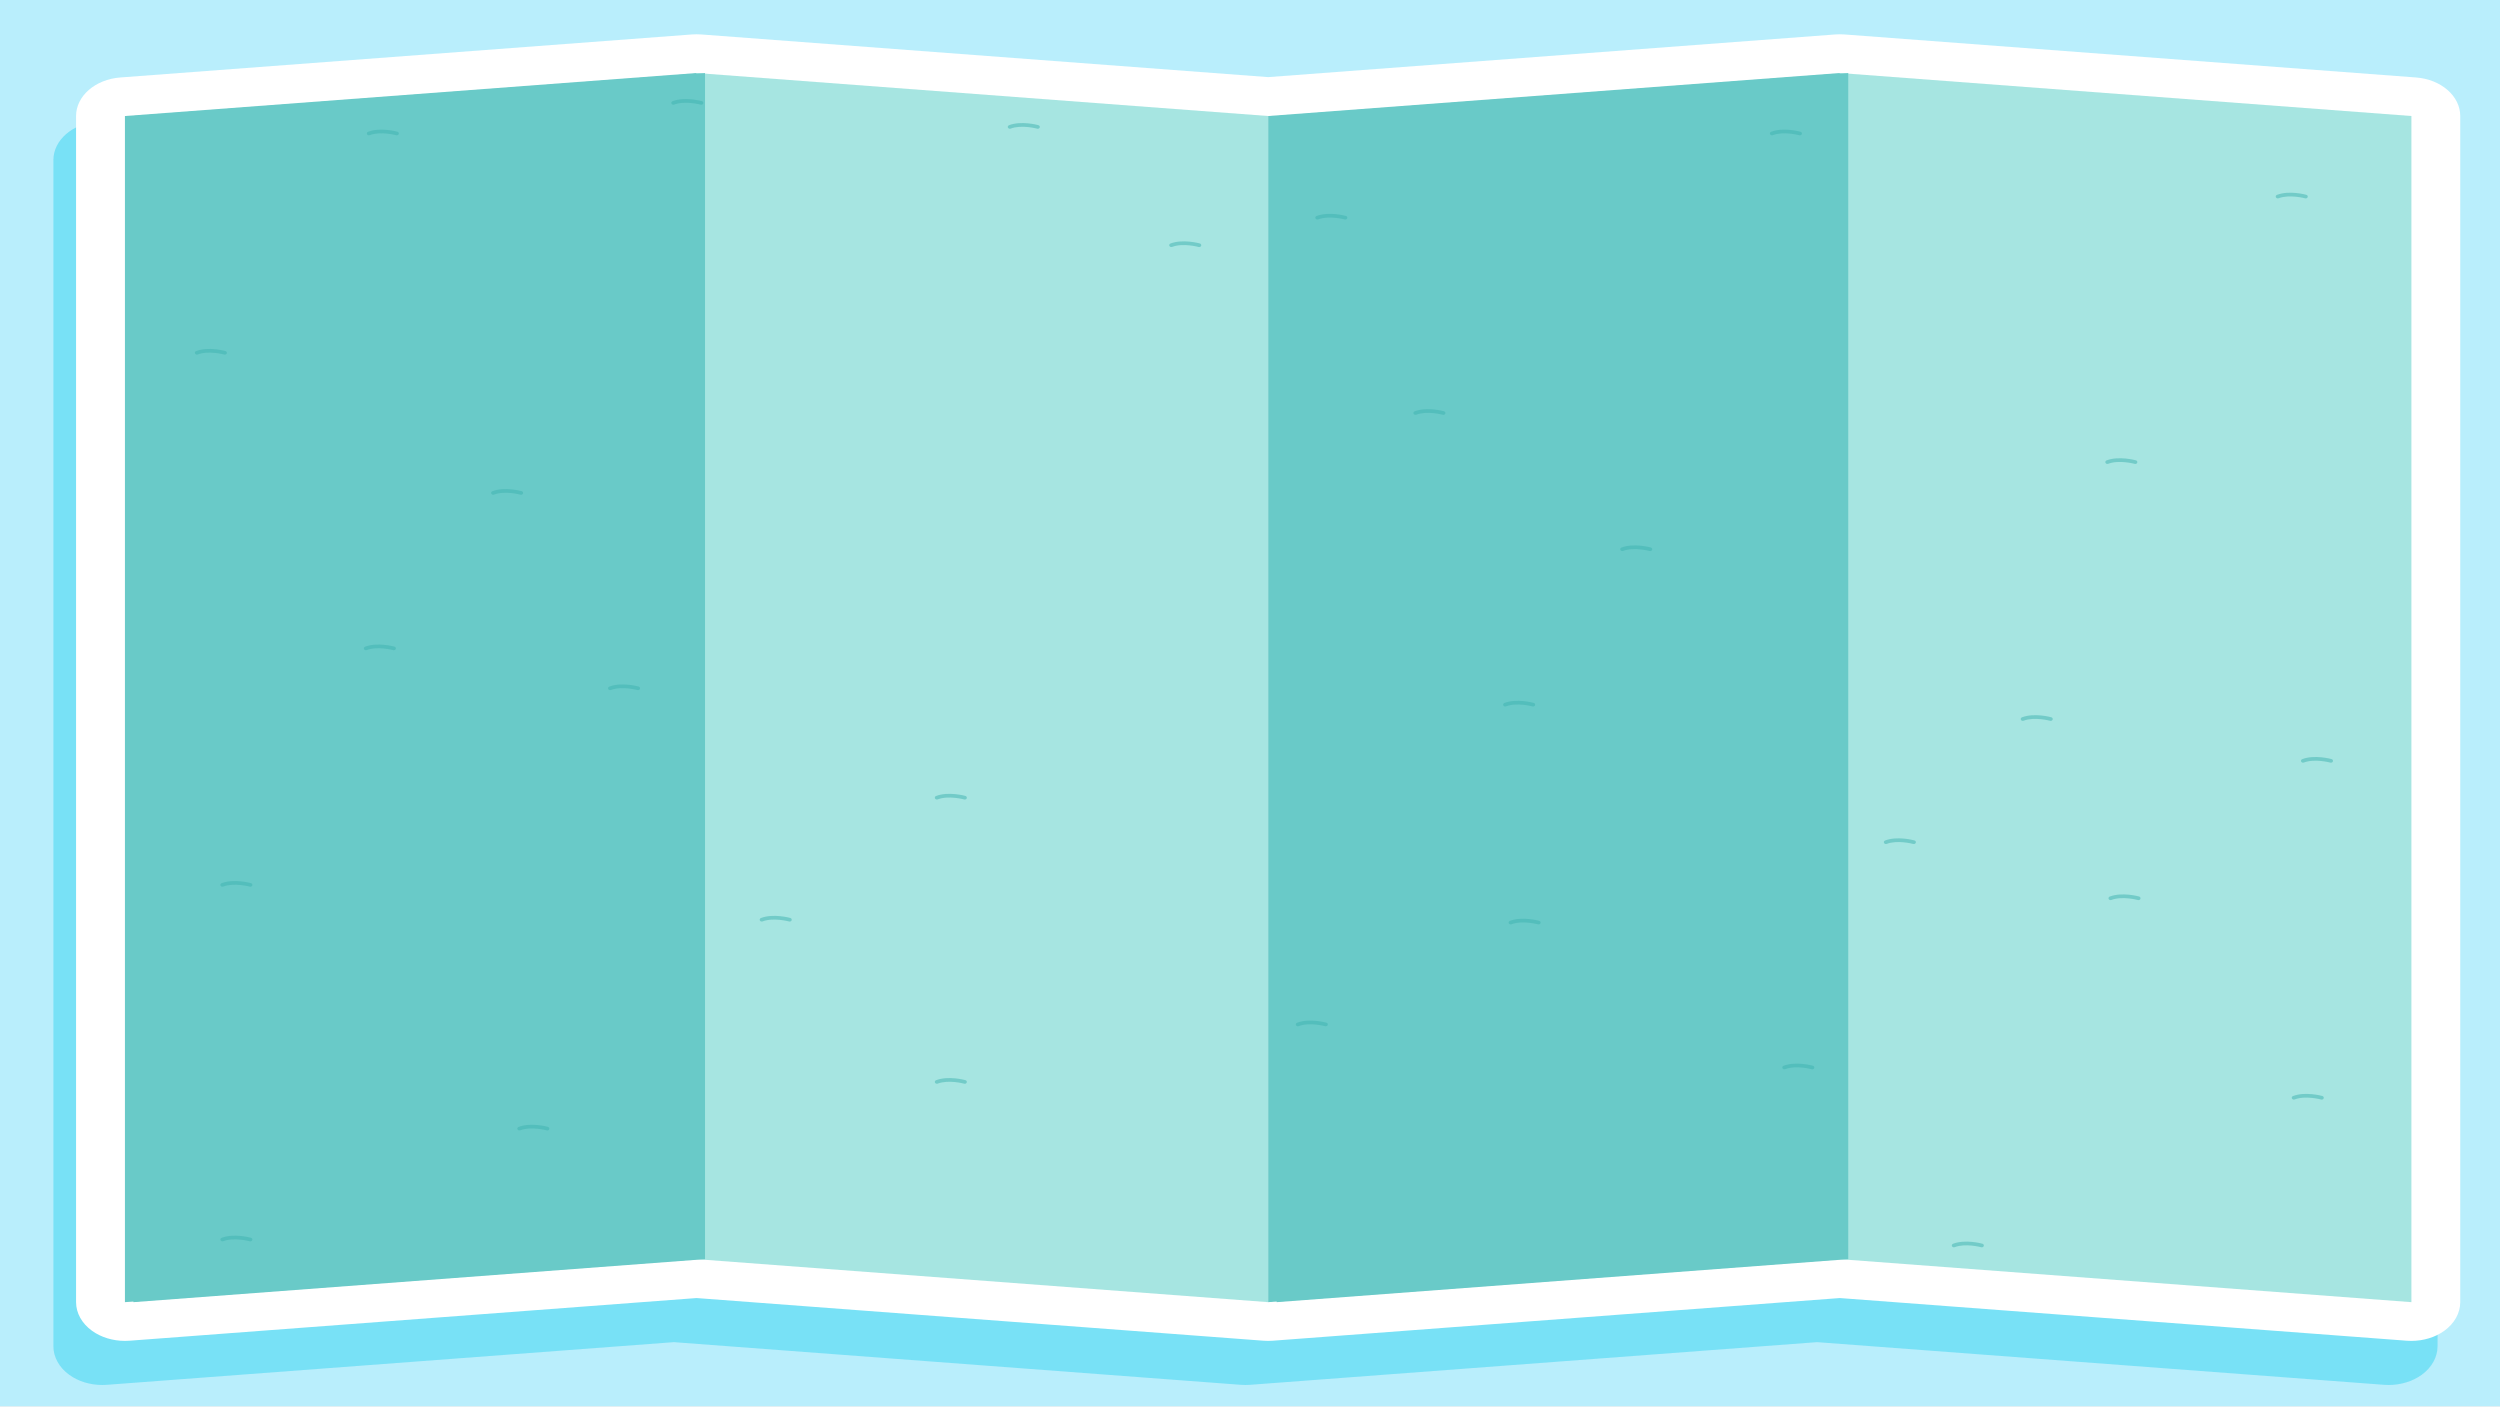
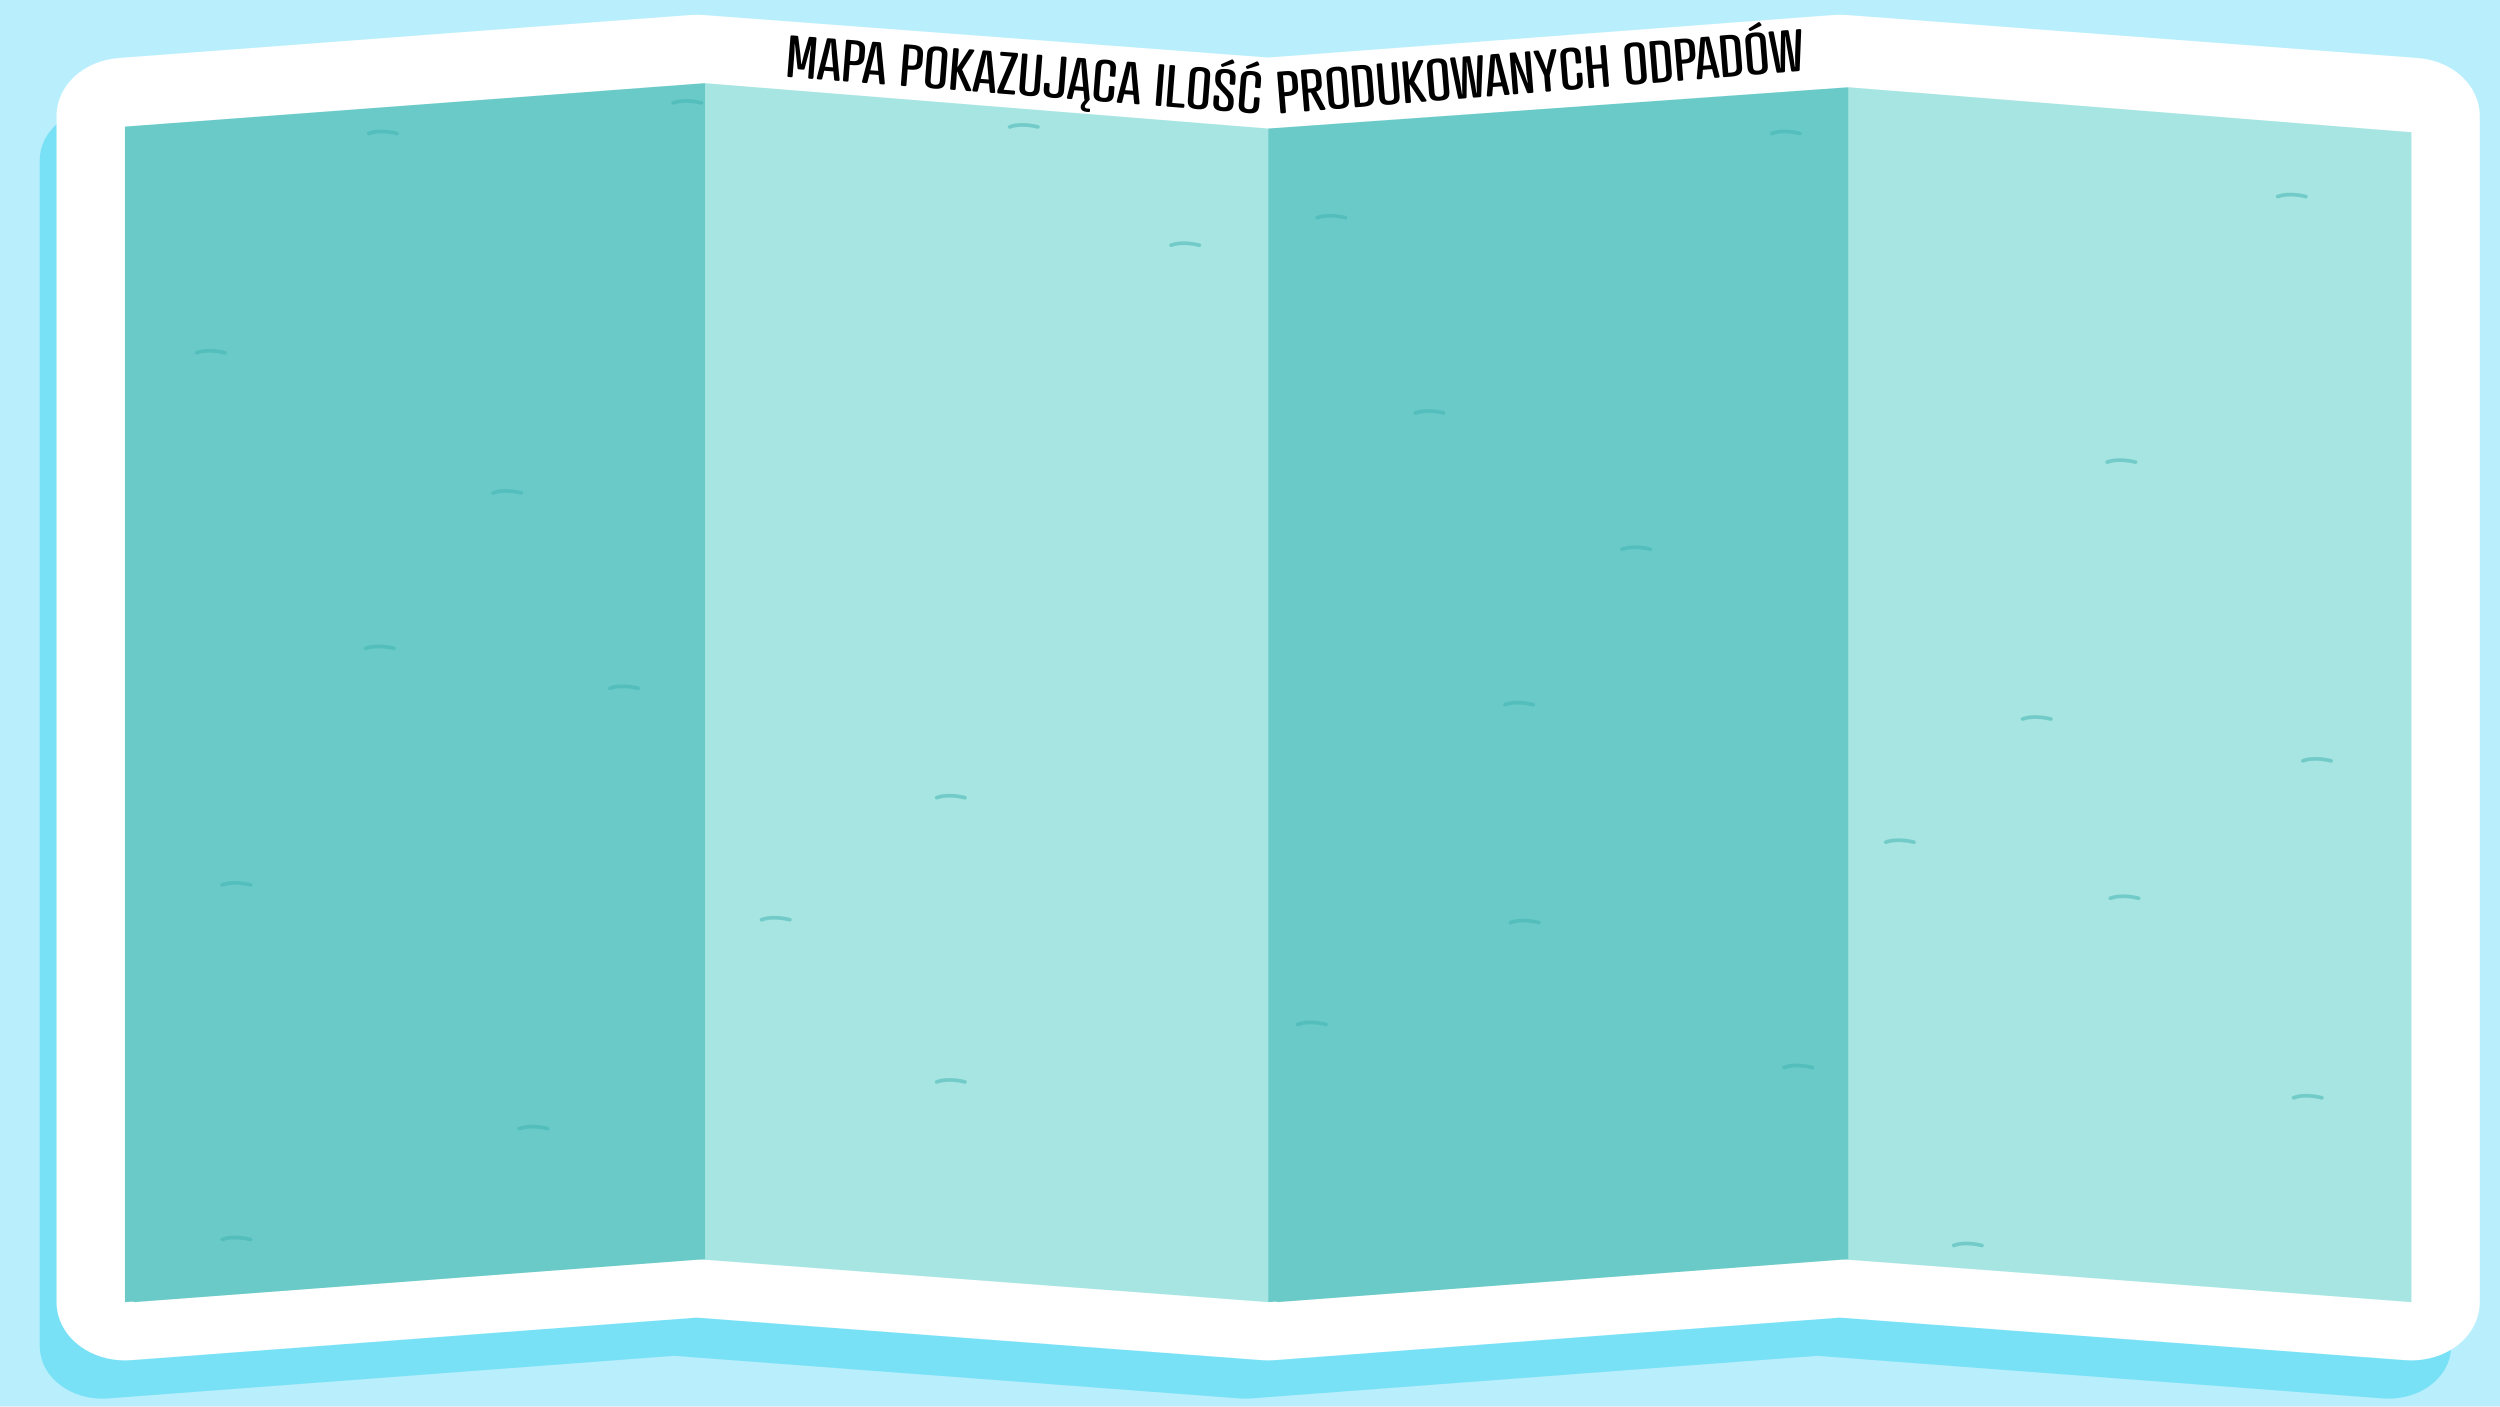
<svg xmlns="http://www.w3.org/2000/svg" version="1.1" x="0px" y="0px" viewBox="0 0 1920 1080" style="enable-background:new 0 0 1920 1080;" xml:space="preserve">
  <style type="text/css">
	.st0{opacity:0.8;fill:#ABEDFF;}
- 	.st1{opacity:0.35;fill:#00C8EB;}
+ 	.st1{opacity:0.35;fill:#00C8EB;stroke:#00C8EB;stroke-width:21;stroke-miterlimit:10;}
	.st2{fill:#FFFFFF;}
	.st3{fill:#A6E5E1;}
	.st4{fill:#69CAC8;}
	.st5{opacity:0.5;}
	.st6{fill:#3EB2AF;}
</style>
  <g id="BACKGROUND">
    <rect x="420" y="-420" transform="matrix(6.123234e-17 -1 1 6.123234e-17 420 1500)" class="st0" width="1080" height="1920" />
  </g>
  <g id="OBJECTS">
    <g>
      <path class="st1" d="M1834.53,1063.67c-1.18,0-2.36-0.05-3.55-0.13l-435.46-32.77l-435.46,32.77c-1.18,0.09-2.36,0.13-3.54,0.13    c-1.18,0-2.37-0.05-3.55-0.13l-435.46-32.77l-435.46,32.77c-1.18,0.09-2.37,0.13-3.55,0.13c-9.29,0-18.3-2.74-25.23-7.74    c-7.81-5.64-12.27-13.62-12.27-22V122.97c0-15.33,14.71-28.15,33.97-29.6l439-33.04c1.18-0.09,2.36-0.13,3.54-0.13    s2.36,0.05,3.55,0.13l435.46,32.77l435.46-32.77c1.18-0.09,2.36-0.13,3.55-0.13s2.36,0.05,3.54,0.13l439,33.04    c19.26,1.45,33.97,14.27,33.97,29.6v910.96c0,8.38-4.46,16.36-12.27,22C1852.83,1060.93,1843.82,1063.67,1834.53,1063.67z" />
      <g>
        <g>
-           <path class="st2" d="M1851.96,1029.8c-1.18,0-2.36-0.04-3.55-0.13l-435.46-32.77l-435.46,32.77c-1.18,0.09-2.36,0.13-3.54,0.13      c-1.18,0-2.37-0.04-3.55-0.13l-435.46-32.77l-435.46,32.77c-1.18,0.09-2.37,0.13-3.55,0.13c-9.29,0-18.3-2.74-25.24-7.74      c-7.81-5.64-12.27-13.62-12.27-22V89.1c0-15.33,14.71-28.15,33.97-29.6l439-33.04c1.18-0.09,2.36-0.13,3.55-0.13      c1.18,0,2.36,0.05,3.55,0.13l435.46,32.77l435.46-32.77c1.18-0.09,2.36-0.13,3.55-0.13c1.18,0,2.36,0.05,3.54,0.13l439,33.04      c19.26,1.45,33.97,14.27,33.97,29.6v910.96c0,8.37-4.46,16.36-12.27,22C1870.26,1027.06,1861.25,1029.8,1851.96,1029.8z" />
+           <g>
+             <path class="st2" d="M1851.96,1037.3c-1.35,0-2.72-0.05-4.1-0.15l-434.91-32.73l-434.9,32.73c-1.38,0.1-2.76,0.15-4.11,0.15       s-2.73-0.05-4.1-0.15l-434.91-32.73l-434.9,32.73c-1.39,0.1-2.77,0.15-4.11,0.15c-10.92,0-21.44-3.25-29.62-9.15       c-9.78-7.05-15.39-17.29-15.39-28.08V89.1c0-19.38,17.58-35.33,40.9-37.08l439-33.04c1.39-0.1,2.76-0.15,4.11-0.15       c1.34,0,2.72,0.05,4.1,0.15l434.91,32.73l434.9-32.73c1.39-0.1,2.77-0.15,4.11-0.15s2.72,0.05,4.1,0.15l439.02,33.04       c23.32,1.75,40.9,17.69,40.9,37.08v910.96c0,10.79-5.61,21.03-15.39,28.08C1873.39,1034.05,1862.87,1037.3,1851.96,1037.3z" />
+             <path class="st2" d="M1412.95,26.33c1.18,0,2.36,0.05,3.54,0.13l439,33.04c19.26,1.45,33.97,14.27,33.97,29.6v910.96       c0,8.37-4.46,16.36-12.27,22c-6.94,5-15.95,7.74-25.23,7.74c-1.18,0-2.36-0.04-3.55-0.13l-435.46-32.77l-435.46,32.77       c-1.18,0.09-2.36,0.13-3.54,0.13c-1.18,0-2.37-0.04-3.55-0.13l-435.46-32.77l-435.46,32.77c-1.18,0.09-2.37,0.13-3.55,0.13       c-9.29,0-18.3-2.74-25.24-7.74c-7.81-5.64-12.27-13.62-12.27-22V89.1c0-15.33,14.71-28.15,33.97-29.6l439-33.04       c1.18-0.09,2.36-0.13,3.55-0.13c1.18,0,2.36,0.05,3.55,0.13l435.46,32.77l435.46-32.77       C1410.59,26.38,1411.77,26.33,1412.95,26.33 M1412.95,11.33c-1.53,0-3.09,0.06-4.65,0.17L973.95,44.19L539.62,11.51       c-1.58-0.12-3.14-0.17-4.67-0.17c-1.53,0-3.09,0.06-4.65,0.17L91.27,44.54C64,46.6,43.43,65.75,43.43,89.1v910.96       c0,13.23,6.74,25.68,18.5,34.16c9.45,6.82,21.53,10.57,34.01,10.57c1.53,0,3.09-0.06,4.65-0.17l434.36-32.69l434.33,32.69       c1.58,0.12,3.14,0.17,4.67,0.17c1.53,0,3.1-0.06,4.65-0.17l434.35-32.69l434.33,32.69c1.58,0.12,3.15,0.17,4.68,0.17       c12.47,0,24.55-3.75,34-10.57c11.76-8.48,18.5-20.93,18.5-34.17V89.1c0-23.35-20.57-42.51-47.84-44.56l-439-33.04       C1416.05,11.39,1414.48,11.33,1412.95,11.33L1412.95,11.33z" />
+           </g>
          <g>
            <polygon class="st3" points="534.95,967.03 973.95,1000.06 973.95,89.1 534.95,56.07      " />
            <polygon class="st3" points="1412.96,967.03 1851.96,1000.06 1851.96,89.1 1412.96,56.07      " />
            <polygon class="st4" points="534.95,967.03 95.95,1000.06 95.95,89.1 534.95,56.07      " />
            <polygon class="st4" points="1412.96,967.03 973.95,1000.06 973.95,89.1 1412.96,56.07      " />
          </g>
        </g>
        <polygon class="st4" points="541.46,967.03 102.45,1000.06 102.45,89.1 541.46,56.07    " />
        <polygon class="st4" points="1419.46,967.03 980.46,1000.06 980.46,89.1 1419.46,56.07    " />
        <g>
          <g class="st5">
            <path class="st6" d="M1033.18,168.62c0.68,0,1.31-0.39,1.52-1.01c0.26-0.75-0.21-1.55-1.05-1.78       c-0.53-0.15-13.16-3.56-22.53,0.05c-0.81,0.31-1.18,1.15-0.83,1.87c0.35,0.73,1.29,1.05,2.09,0.75       c8.32-3.2,20.23,0.02,20.35,0.05C1032.87,168.6,1033.02,168.62,1033.18,168.62z" />
          </g>
          <g class="st5">
            <path class="st6" d="M920.98,189.75c0.68,0,1.31-0.39,1.52-1.01c0.26-0.75-0.21-1.55-1.05-1.78       c-0.53-0.15-13.16-3.56-22.53,0.05c-0.81,0.31-1.18,1.15-0.83,1.87c0.35,0.72,1.29,1.05,2.09,0.75       c8.32-3.2,20.23,0.02,20.35,0.05C920.67,189.73,920.83,189.75,920.98,189.75z" />
          </g>
          <g class="st5">
            <path class="st6" d="M1108.5,318.62c0.68,0,1.31-0.39,1.52-1.01c0.26-0.75-0.21-1.55-1.05-1.78       c-0.53-0.15-13.16-3.56-22.53,0.05c-0.81,0.31-1.18,1.15-0.83,1.87c0.35,0.72,1.29,1.05,2.09,0.75       c8.32-3.2,20.23,0.02,20.35,0.05C1108.19,318.6,1108.35,318.62,1108.5,318.62z" />
          </g>
          <g class="st5">
            <path class="st6" d="M1267.33,423.25c0.68,0,1.31-0.39,1.52-1.01c0.26-0.75-0.21-1.55-1.05-1.78       c-0.53-0.15-13.16-3.56-22.53,0.05c-0.81,0.31-1.18,1.15-0.83,1.87c0.35,0.72,1.29,1.05,2.09,0.75       c8.32-3.2,20.23,0.02,20.35,0.05C1267.02,423.23,1267.18,423.25,1267.33,423.25z" />
          </g>
          <g class="st5">
            <path class="st6" d="M1177.43,542.61c0.68,0,1.31-0.39,1.52-1.01c0.26-0.75-0.21-1.55-1.05-1.78       c-0.53-0.15-13.16-3.56-22.53,0.05c-0.81,0.31-1.18,1.15-0.83,1.87c0.35,0.73,1.29,1.05,2.09,0.75       c8.32-3.2,20.23,0.02,20.35,0.05C1177.12,542.59,1177.28,542.61,1177.43,542.61z" />
          </g>
          <g class="st5">
            <path class="st6" d="M1181.63,709.97c0.68,0,1.31-0.39,1.52-1.01c0.26-0.75-0.21-1.55-1.05-1.78       c-0.53-0.15-13.16-3.56-22.53,0.05c-0.81,0.31-1.18,1.15-0.83,1.87c0.35,0.72,1.29,1.05,2.09,0.75       c8.32-3.2,20.23,0.02,20.35,0.05C1181.32,709.95,1181.47,709.97,1181.63,709.97z" />
          </g>
          <g class="st5">
            <path class="st6" d="M1018.19,788.2c0.68,0,1.31-0.39,1.52-1.01c0.26-0.75-0.21-1.55-1.05-1.78       c-0.53-0.15-13.16-3.56-22.53,0.05c-0.81,0.31-1.18,1.15-0.83,1.87c0.35,0.72,1.29,1.05,2.09,0.75       c8.32-3.2,20.23,0.02,20.35,0.05C1017.88,788.18,1018.04,788.2,1018.19,788.2z" />
          </g>
          <g class="st5">
            <path class="st6" d="M740.95,614.05c0.68,0,1.31-0.39,1.52-1.01c0.26-0.75-0.21-1.55-1.05-1.78       c-0.53-0.15-13.16-3.56-22.53,0.05c-0.81,0.31-1.18,1.15-0.83,1.87c0.35,0.73,1.29,1.05,2.09,0.75       c8.32-3.2,20.23,0.02,20.35,0.05C740.64,614.04,740.8,614.05,740.95,614.05z" />
          </g>
          <g class="st5">
            <path class="st6" d="M606.46,707.77c0.68,0,1.31-0.39,1.52-1.01c0.26-0.75-0.21-1.55-1.05-1.78       c-0.53-0.15-13.16-3.56-22.53,0.05c-0.81,0.31-1.18,1.15-0.83,1.87c0.35,0.72,1.29,1.05,2.09,0.75       c8.32-3.2,20.23,0.02,20.35,0.05C606.15,707.75,606.31,707.77,606.46,707.77z" />
          </g>
          <g class="st5">
            <path class="st6" d="M740.95,832.34c0.68,0,1.31-0.39,1.52-1.01c0.26-0.75-0.21-1.55-1.05-1.78       c-0.53-0.15-13.16-3.56-22.53,0.05c-0.81,0.31-1.18,1.15-0.83,1.87c0.35,0.72,1.29,1.05,2.09,0.75       c8.32-3.2,20.23,0.02,20.35,0.05C740.64,832.32,740.8,832.34,740.95,832.34z" />
          </g>
          <g class="st5">
            <path class="st6" d="M1391.82,821.25c0.68,0,1.31-0.39,1.52-1.01c0.26-0.75-0.21-1.55-1.05-1.78       c-0.53-0.15-13.16-3.56-22.53,0.05c-0.81,0.31-1.18,1.15-0.83,1.87c0.35,0.72,1.29,1.05,2.09,0.75       c8.32-3.2,20.23,0.02,20.35,0.05C1391.51,821.23,1391.67,821.25,1391.82,821.25z" />
          </g>
          <g class="st5">
            <path class="st6" d="M1522,957.95c0.68,0,1.31-0.39,1.52-1.01c0.26-0.75-0.21-1.55-1.05-1.78c-0.53-0.15-13.16-3.56-22.53,0.05       c-0.81,0.31-1.18,1.15-0.83,1.87c0.35,0.72,1.29,1.05,2.09,0.75c8.32-3.2,20.23,0.02,20.35,0.05       C1521.69,957.93,1521.85,957.95,1522,957.95z" />
          </g>
          <g class="st5">
            <path class="st6" d="M1642.34,691.29c0.68,0,1.31-0.39,1.52-1.01c0.26-0.75-0.21-1.55-1.05-1.78       c-0.53-0.15-13.16-3.56-22.53,0.05c-0.81,0.31-1.18,1.15-0.83,1.87c0.35,0.73,1.29,1.05,2.09,0.75       c8.32-3.2,20.23,0.02,20.35,0.05C1642.03,691.27,1642.18,691.29,1642.34,691.29z" />
          </g>
          <g class="st5">
            <path class="st6" d="M1783.08,844.5c0.68,0,1.31-0.39,1.52-1.01c0.26-0.75-0.21-1.55-1.05-1.78       c-0.53-0.15-13.16-3.56-22.53,0.05c-0.81,0.31-1.18,1.15-0.83,1.87c0.35,0.72,1.29,1.05,2.09,0.75       c8.32-3.2,20.23,0.02,20.35,0.05C1782.77,844.48,1782.92,844.5,1783.08,844.5z" />
          </g>
          <g class="st5">
            <path class="st6" d="M1790.16,585.76c0.68,0,1.31-0.39,1.52-1.01c0.26-0.75-0.21-1.55-1.05-1.78       c-0.53-0.15-13.16-3.56-22.53,0.05c-0.81,0.31-1.18,1.15-0.83,1.87c0.35,0.72,1.29,1.05,2.09,0.75       c8.32-3.2,20.23,0.02,20.35,0.05C1789.85,585.74,1790,585.76,1790.16,585.76z" />
          </g>
          <g class="st5">
            <path class="st6" d="M1639.9,356.32c0.68,0,1.31-0.39,1.52-1.01c0.26-0.75-0.21-1.55-1.05-1.78       c-0.53-0.15-13.16-3.56-22.53,0.05c-0.81,0.31-1.18,1.15-0.83,1.87c0.35,0.73,1.29,1.05,2.09,0.75       c8.32-3.2,20.23,0.02,20.35,0.05C1639.59,356.3,1639.75,356.32,1639.9,356.32z" />
          </g>
          <g class="st5">
            <path class="st6" d="M1770.77,152.39c0.68,0,1.31-0.39,1.52-1.01c0.26-0.75-0.21-1.55-1.05-1.78       c-0.53-0.15-13.16-3.56-22.53,0.05c-0.81,0.31-1.18,1.15-0.83,1.87c0.35,0.72,1.29,1.05,2.09,0.75       c8.32-3.2,20.23,0.02,20.35,0.05C1770.46,152.37,1770.61,152.39,1770.77,152.39z" />
          </g>
          <g class="st5">
            <path class="st6" d="M1382.29,103.94c0.68,0,1.31-0.39,1.52-1.01c0.26-0.75-0.21-1.55-1.05-1.78       c-0.53-0.15-13.16-3.56-22.53,0.05c-0.81,0.31-1.18,1.15-0.83,1.87c0.35,0.72,1.29,1.05,2.09,0.75       c8.32-3.2,20.23,0.02,20.35,0.05C1381.97,103.92,1382.13,103.94,1382.29,103.94z" />
          </g>
          <g class="st5">
            <path class="st6" d="M796.98,98.9c0.68,0,1.31-0.39,1.52-1.01c0.26-0.75-0.21-1.55-1.05-1.78c-0.53-0.15-13.16-3.56-22.53,0.05       c-0.81,0.31-1.18,1.15-0.83,1.87c0.35,0.72,1.29,1.05,2.09,0.75c8.32-3.2,20.23,0.02,20.35,0.05       C796.67,98.88,796.82,98.9,796.98,98.9z" />
          </g>
          <g class="st5">
            <path class="st6" d="M538.58,80.46c0.68,0,1.31-0.39,1.52-1.01c0.26-0.75-0.21-1.55-1.05-1.78       c-0.53-0.15-13.16-3.56-22.53,0.05c-0.81,0.31-1.18,1.15-0.83,1.87c0.35,0.72,1.29,1.05,2.09,0.75       c8.32-3.2,20.23,0.02,20.35,0.05C538.27,80.44,538.43,80.46,538.58,80.46z" />
          </g>
          <g class="st5">
            <path class="st6" d="M304.73,103.94c0.68,0,1.31-0.39,1.52-1.01c0.26-0.75-0.21-1.55-1.05-1.78       c-0.53-0.15-13.16-3.56-22.53,0.05c-0.81,0.31-1.18,1.15-0.83,1.87c0.35,0.72,1.29,1.05,2.09,0.75       c8.32-3.2,20.23,0.02,20.35,0.05C304.42,103.92,304.57,103.94,304.73,103.94z" />
          </g>
          <g class="st5">
            <path class="st6" d="M172.67,272.37c0.68,0,1.31-0.39,1.52-1.01c0.26-0.75-0.21-1.55-1.05-1.78       c-0.53-0.15-13.16-3.56-22.53,0.05c-0.81,0.31-1.18,1.15-0.83,1.87c0.35,0.73,1.29,1.05,2.09,0.75       c8.32-3.2,20.23,0.02,20.35,0.05C172.36,272.35,172.51,272.37,172.67,272.37z" />
          </g>
          <g class="st5">
            <path class="st6" d="M302.46,499.39c0.68,0,1.31-0.39,1.52-1.01c0.26-0.75-0.21-1.55-1.05-1.78       c-0.53-0.15-13.16-3.56-22.53,0.05c-0.81,0.31-1.18,1.15-0.83,1.87c0.35,0.73,1.29,1.05,2.09,0.75       c8.32-3.2,20.23,0.02,20.35,0.05C302.15,499.37,302.3,499.39,302.46,499.39z" />
          </g>
          <g class="st5">
            <path class="st6" d="M192.25,681.02c0.68,0,1.31-0.39,1.52-1.01c0.26-0.75-0.21-1.55-1.05-1.78       c-0.53-0.15-13.16-3.56-22.53,0.05c-0.81,0.31-1.18,1.15-0.83,1.87c0.35,0.72,1.29,1.05,2.09,0.75       c8.32-3.2,20.23,0.02,20.35,0.05C191.94,681,192.1,681.02,192.25,681.02z" />
          </g>
          <g class="st5">
            <path class="st6" d="M420.33,868.2c0.68,0,1.31-0.39,1.52-1.01c0.26-0.75-0.21-1.55-1.05-1.78       c-0.53-0.15-13.16-3.56-22.53,0.05c-0.81,0.31-1.18,1.15-0.83,1.87c0.35,0.72,1.29,1.05,2.09,0.75       c8.32-3.2,20.23,0.02,20.35,0.05C420.02,868.18,420.17,868.2,420.33,868.2z" />
          </g>
          <g class="st5">
            <path class="st6" d="M192.25,953.38c0.68,0,1.31-0.39,1.52-1.01c0.26-0.75-0.21-1.55-1.05-1.78       c-0.53-0.15-13.16-3.56-22.53,0.05c-0.81,0.31-1.18,1.15-0.83,1.87c0.35,0.72,1.29,1.05,2.09,0.75       c8.32-3.2,20.23,0.02,20.35,0.05C191.94,953.36,192.1,953.38,192.25,953.38z" />
          </g>
          <g class="st5">
            <path class="st6" d="M1469.81,648.23c0.68,0,1.31-0.39,1.52-1.01c0.26-0.75-0.21-1.55-1.05-1.78       c-0.53-0.15-13.16-3.56-22.53,0.05c-0.81,0.31-1.18,1.15-0.83,1.87c0.35,0.72,1.29,1.05,2.09,0.75       c8.32-3.2,20.23,0.02,20.35,0.05C1469.5,648.21,1469.65,648.23,1469.81,648.23z" />
          </g>
          <g class="st5">
            <path class="st6" d="M1574.92,553.64c0.68,0,1.31-0.39,1.52-1.01c0.26-0.75-0.21-1.55-1.05-1.78       c-0.53-0.15-13.16-3.56-22.53,0.05c-0.81,0.31-1.18,1.15-0.83,1.87c0.35,0.73,1.29,1.05,2.09,0.75       c8.32-3.2,20.23,0.02,20.35,0.05C1574.61,553.62,1574.77,553.64,1574.92,553.64z" />
          </g>
          <g class="st5">
            <path class="st6" d="M489.98,530.04c0.68,0,1.31-0.39,1.52-1.01c0.26-0.75-0.21-1.55-1.05-1.78       c-0.53-0.15-13.16-3.56-22.53,0.05c-0.81,0.31-1.18,1.15-0.83,1.87c0.35,0.72,1.29,1.05,2.09,0.75       c8.32-3.2,20.23,0.02,20.35,0.05C489.67,530.02,489.83,530.04,489.98,530.04z" />
          </g>
          <g class="st5">
            <path class="st6" d="M400.19,379.99c0.68,0,1.31-0.39,1.52-1.01c0.26-0.75-0.21-1.55-1.05-1.78       c-0.53-0.15-13.16-3.56-22.53,0.05c-0.81,0.31-1.18,1.15-0.83,1.87c0.35,0.73,1.29,1.05,2.09,0.75       c8.32-3.2,20.23,0.02,20.35,0.05C399.88,379.97,400.03,379.99,400.19,379.99z" />
          </g>
        </g>
      </g>
    </g>
+     <g>
+       <polygon class="st2" points="1419.46,66 973.95,97.71 541.19,62.85 95.37,96.27 80.29,67.81 586.57,32.44 961,67.7 1371.74,32.44     1857.86,67.76 1862.57,97.73 1852.05,100.57   " />
+       <path class="st2" d="M1371.75,33.44L1857,68.7l4.44,28.3l-9.48,2.56L1419.46,65L973.95,96.71L541.19,61.85L95.95,95.22L81.89,68.7    l504.67-35.26L961,68.7L1371.75,33.44 M586.59,31.44l-0.16,0.01L81.75,66.71l-3.07,0.21l1.44,2.72l14.06,26.52l0.61,1.16l1.3-0.1    l445.09-33.36L973.79,98.7l0.15,0.01l0.15-0.01l445.36-31.7l432.35,34.54l0.35,0.03l0.33-0.09l9.48-2.56l1.73-0.47l-0.28-1.77    l-4.44-28.3l-0.25-1.57l-1.58-0.12l-485.25-35.26l-0.16-0.01l-0.16,0.01L961.01,66.7L586.75,31.45L586.59,31.44L586.59,31.44z" />
+     </g>
  </g>
  <g id="DESIGNED_BY_FREEPIK">
- </g>
+     <g>
+       <path d="M613.57,53.24c-0.76-0.06-1.04-0.44-1.1-0.98l-1.94-18.25L610.28,34l-0.13,6.26l-1.42,18.17    c-0.05,0.62-0.48,0.94-1.19,0.89l-1.77-0.14c-0.71-0.06-1.09-0.44-1.04-1.06l2.35-30.1c0.05-0.62,0.48-0.9,1.19-0.84l3.7,0.29    c0.71,0.06,1.04,0.35,1.09,1.02l1.59,12.93l0.68,7.66l0.3,0.02l1.86-7.46l3.53-12.53c0.2-0.65,0.58-0.89,1.29-0.83l3.7,0.29    c0.71,0.06,1.09,0.4,1.04,1.02l-2.35,30.1c-0.05,0.62-0.48,0.94-1.19,0.88l-1.77-0.14c-0.71-0.06-1.09-0.44-1.04-1.06l1.42-18.17    l0.84-6.21l-0.25-0.02l-4.75,17.73c-0.14,0.52-0.53,0.85-1.24,0.79L613.57,53.24z" />
+       <path d="M640.63,61.01l-0.59-6.14l-7.05-0.55l-1.49,5.98c-0.15,0.57-0.58,0.84-1.18,0.8l-2.13-0.17    c-0.71-0.06-1.03-0.57-0.88-1.18l7.61-29.51c0.15-0.65,0.58-0.93,1.29-0.88l4.56,0.36c0.71,0.06,1.04,0.39,1.09,1.06l2.94,30.34    c0.05,0.67-0.34,1.09-1.05,1.03l-2.13-0.17C641.06,61.93,640.63,61.58,640.63,61.01z M633.68,51.26l6.08,0.48l-0.92-10.43    l-0.5-8.67l-0.25-0.02l-1.84,8.48L633.68,51.26z" />
+       <path d="M652.57,49.84l-0.93,11.94c-0.05,0.62-0.48,0.94-1.19,0.89l-2.03-0.16c-0.71-0.06-1.09-0.44-1.04-1.06l2.35-30.1    c0.05-0.62,0.48-0.9,1.19-0.84l5.53,0.43c6.64,0.52,8.27,3.18,7.92,7.74l-0.38,4.91c-0.36,4.6-2.38,6.97-9.02,6.45L652.57,49.84z     M655.19,46.93c3.45,0.27,4.33-1.17,4.52-3.69l0.38-4.91c0.19-2.48-0.45-4.04-3.9-4.31l-2.38-0.19l-1.01,12.91L655.19,46.93z" />
+       <path d="M675.36,63.72l-0.59-6.14l-7.05-0.55L666.24,63c-0.15,0.57-0.58,0.84-1.18,0.8l-2.13-0.17c-0.71-0.06-1.03-0.57-0.88-1.18    l7.61-29.51c0.15-0.65,0.58-0.93,1.29-0.88l4.56,0.36c0.71,0.06,1.04,0.39,1.09,1.06l2.94,30.34c0.05,0.67-0.34,1.09-1.05,1.03    l-2.13-0.17C675.8,64.64,675.37,64.3,675.36,63.72z M668.42,53.97l6.08,0.48l-0.92-10.43l-0.5-8.67l-0.25-0.02L671,43.81    L668.42,53.97z" />
+       <path d="M697.08,53.32l-0.93,11.94c-0.05,0.62-0.48,0.94-1.19,0.89l-2.03-0.16c-0.71-0.06-1.09-0.44-1.04-1.06l2.35-30.1    c0.05-0.62,0.48-0.9,1.19-0.84l5.53,0.43c6.64,0.52,8.27,3.18,7.92,7.74l-0.38,4.91c-0.36,4.6-2.38,6.97-9.02,6.45L697.08,53.32z     M699.7,50.41c3.45,0.27,4.33-1.17,4.52-3.69l0.38-4.91c0.19-2.48-0.45-4.04-3.9-4.31l-2.38-0.19l-1.01,12.91L699.7,50.41z" />
+       <path d="M727.61,42.8l-1.52,19.45c-0.33,4.2-2.23,6.36-8.32,5.89c-6.08-0.48-7.63-2.91-7.3-7.11L712,41.58    c0.33-4.2,2.23-6.36,8.32-5.89C726.4,36.17,727.94,38.61,727.61,42.8z M716.25,41.92l-1.52,19.45c-0.17,2.12,0.39,3.46,3.28,3.68    s3.65-1,3.81-3.13l1.52-19.45c0.17-2.12-0.39-3.46-3.28-3.68S716.42,39.79,716.25,41.92z" />
+       <path d="M735.31,51.28l0.25,0.02l8.4-12.91c0.29-0.42,0.61-0.58,1.16-0.53l2.33,0.18c0.86,0.07,1,0.88,0.71,1.3l-9.26,14.13    l6.96,15.4c0.22,0.46-0.05,1.24-0.91,1.17l-2.33-0.18c-0.56-0.04-0.85-0.24-1.07-0.71l-6.3-14.06l-0.25-0.02l-1.02,13.13    c-0.05,0.62-0.48,0.94-1.19,0.89l-2.03-0.16c-0.71-0.06-1.09-0.44-1.04-1.06l2.35-30.1c0.05-0.62,0.48-0.9,1.19-0.84l2.03,0.16    c0.71,0.06,1.09,0.4,1.04,1.02L735.31,51.28z" />
+       <path d="M760.14,70.34l-0.59-6.14l-7.05-0.55l-1.49,5.98c-0.15,0.57-0.58,0.84-1.18,0.8l-2.13-0.17    c-0.71-0.06-1.03-0.57-0.88-1.18l7.61-29.51c0.15-0.65,0.58-0.93,1.29-0.88l4.56,0.36c0.71,0.06,1.04,0.39,1.09,1.06l2.94,30.34    c0.05,0.67-0.34,1.09-1.05,1.03l-2.13-0.17C760.58,71.26,760.15,70.92,760.14,70.34z M753.2,60.59l6.08,0.48l-0.92-10.43    l-0.5-8.67l-0.25-0.02l-1.84,8.48L753.2,60.59z" />
+       <path d="M778.59,69.56c0.71,0.06,1.04,0.39,0.99,1.01l-0.09,1.19c-0.05,0.62-0.43,0.94-1.14,0.89l-11.41-0.89    c-0.71-0.06-1.09-0.44-1.04-1.06l0.09-1.1c0.02-0.27,0.1-0.57,0.22-0.83l10.75-25.31l-7.76-0.61c-0.71-0.06-1.09-0.44-1.04-1.06    l0.09-1.19c0.05-0.62,0.48-0.9,1.19-0.84l11.41,0.89c0.71,0.06,1.04,0.39,0.99,1.01l-0.09,1.15c-0.02,0.27-0.09,0.53-0.21,0.78    l-10.75,25.35L778.59,69.56z" />
+       <path d="M784.88,41.89c0.05-0.62,0.48-0.9,1.19-0.84l2.03,0.16c0.71,0.06,1.09,0.4,1.04,1.02l-1.93,24.8    c-0.17,2.12,0.39,3.46,3.28,3.68s3.65-1,3.81-3.13l1.93-24.8c0.05-0.62,0.48-0.9,1.19-0.84l2.03,0.16    c0.71,0.06,1.09,0.4,1.04,1.02l-1.94,24.8c-0.33,4.2-2.23,6.36-8.32,5.89c-6.08-0.48-7.63-2.91-7.3-7.11L784.88,41.89z" />
+       <path d="M817.23,69.37c-0.33,4.2-2.23,6.36-8.32,5.89c-6.08-0.48-7.63-2.91-7.3-7.11l0.29-3.67c0.05-0.62,0.48-0.9,1.19-0.84    l2.03,0.16c0.71,0.06,1.09,0.4,1.04,1.02l-0.29,3.67c-0.17,2.12,0.39,3.46,3.28,3.68s3.65-1,3.81-3.13l1.93-24.8    c0.05-0.62,0.48-0.9,1.19-0.84l2.03,0.16c0.71,0.06,1.09,0.4,1.04,1.02L817.23,69.37z" />
+       <path d="M833.11,76.79c-0.24-0.15-0.43-0.43-0.4-0.79l-0.59-6.14l-7.05-0.55l-1.49,5.98c-0.15,0.57-0.58,0.84-1.18,0.8l-2.13-0.17    c-0.71-0.06-1.03-0.57-0.88-1.18L827,45.23c0.15-0.65,0.58-0.93,1.29-0.88l4.56,0.36c0.71,0.06,1.04,0.39,1.09,1.06l2.94,30.34    c0.02,0.45-0.11,0.79-0.43,0.94l-2.53,3.05c-1.34,1.54-0.9,3.09,0.97,3.23l1.42,0.11c0.61,0.05,0.89,0.34,0.85,0.87l-0.08,1.02    c-0.04,0.53-0.37,0.77-0.97,0.72l-1.62-0.13c-5.17-0.4-5.47-4.39-3.18-7.01L833.11,76.79z M825.77,66.26l6.08,0.48l-0.92-10.43    l-0.5-8.67l-0.25-0.02l-1.84,8.48L825.77,66.26z" />
+       <path d="M856.63,58.08c-0.05,0.62-0.48,0.94-1.19,0.89l-2.03-0.16c-0.71-0.06-1.09-0.44-1.04-1.06l0.4-5.17    c0.17-2.12-0.39-3.46-3.28-3.68s-3.65,1-3.81,3.13l-1.52,19.45c-0.17,2.12,0.39,3.46,3.28,3.68s3.65-1,3.81-3.13l0.41-5.22    c0.05-0.62,0.48-0.9,1.19-0.84l2.03,0.16c0.71,0.06,1.09,0.4,1.04,1.02l-0.41,5.22c-0.33,4.2-2.23,6.36-8.32,5.89    c-6.08-0.48-7.63-2.91-7.3-7.11l1.52-19.45c0.33-4.2,2.23-6.36,8.32-5.89s7.63,2.91,7.3,7.11L856.63,58.08z" />
+       <path d="M871,79l-0.59-6.14l-7.05-0.55l-1.49,5.98c-0.15,0.57-0.58,0.84-1.18,0.8l-2.13-0.17c-0.71-0.06-1.03-0.57-0.88-1.18    l7.61-29.51c0.15-0.65,0.58-0.93,1.29-0.88l4.56,0.36c0.71,0.06,1.04,0.39,1.09,1.06l2.94,30.34c0.05,0.67-0.34,1.09-1.05,1.03    L872,79.97C871.44,79.92,871.01,79.58,871,79z M864.06,69.25l6.08,0.48l-0.92-10.43l-0.5-8.67l-0.25-0.02l-1.84,8.48L864.06,69.25    z" />
+       <path d="M891.81,80.53c-0.05,0.62-0.48,0.94-1.19,0.89l-2.03-0.16c-0.71-0.06-1.09-0.44-1.04-1.06l2.35-30.1    c0.05-0.62,0.48-0.9,1.19-0.84l2.03,0.16c0.71,0.06,1.09,0.4,1.04,1.02L891.81,80.53z" />
+       <path d="M900.29,79.06l8.32,0.65c0.71,0.06,1.09,0.4,1.04,1.02l-0.09,1.19c-0.05,0.62-0.48,0.94-1.19,0.89l-11.46-0.9    c-0.71-0.06-1.09-0.44-1.04-1.06l2.35-30.1c0.05-0.62,0.48-0.9,1.19-0.84l2.03,0.16c0.71,0.06,1.09,0.4,1.04,1.02L900.29,79.06z" />
+       <path d="M929.4,58.56l-1.52,19.45c-0.33,4.2-2.23,6.36-8.32,5.89c-6.08-0.48-7.63-2.91-7.3-7.11l1.52-19.45    c0.33-4.2,2.23-6.36,8.32-5.89S929.73,54.37,929.4,58.56z M918.04,57.68l-1.52,19.45c-0.17,2.12,0.39,3.46,3.28,3.68    s3.65-1,3.81-3.13l1.52-19.45c0.17-2.12-0.39-3.46-3.28-3.68S918.21,55.55,918.04,57.68z" />
+       <path d="M939.82,65.6l4.9,5.23c2.13,2.17,3.05,4.06,2.69,8.71c-0.33,4.2-2.23,6.36-8.32,5.89s-7.58-2.91-7.25-7.11l0.33-4.2    c0.05-0.62,0.43-0.94,1.14-0.89l2.08,0.16c0.71,0.06,1.04,0.44,0.99,1.06l-0.33,4.2c-0.17,2.12,0.39,3.46,3.28,3.68    s3.7-1,3.87-3.12c0.22-2.83-0.09-4.05-2.26-6.4l-4.9-5.23c-2.13-2.12-3.05-4.06-2.69-8.7c0.33-4.2,2.18-6.37,8.27-5.89    c6.08,0.48,7.63,2.91,7.3,7.11l-0.33,4.2c-0.05,0.62-0.43,0.9-1.14,0.85l-2.08-0.16c-0.71-0.06-1.04-0.39-0.99-1.01l0.33-4.2    c0.17-2.12-0.44-3.46-3.33-3.69s-3.65,1-3.81,3.13C937.34,62.07,937.65,63.3,939.82,65.6z M939.35,51.33    c-0.57,0.18-0.97,0.06-1.24-0.41l-0.35-0.69c-0.22-0.46-0.04-0.85,0.49-1.07l7.61-3.41c0.58-0.22,1.02-0.05,1.29,0.46l0.75,1.44    c0.27,0.51,0.08,0.94-0.5,1.12L939.35,51.33z" />
+       <path d="M968.1,66.79c-0.05,0.62-0.48,0.94-1.19,0.89l-2.03-0.16c-0.71-0.06-1.09-0.44-1.04-1.06l0.4-5.17    c0.17-2.12-0.39-3.46-3.28-3.68c-2.89-0.23-3.65,1-3.81,3.13l-1.52,19.45c-0.17,2.12,0.39,3.46,3.28,3.68s3.65-1,3.81-3.13    l0.41-5.22c0.05-0.62,0.48-0.9,1.19-0.84l2.03,0.16c0.71,0.06,1.09,0.4,1.04,1.02l-0.41,5.22c-0.33,4.2-2.23,6.36-8.32,5.89    c-6.08-0.48-7.63-2.91-7.3-7.11l1.52-19.45c0.33-4.2,2.23-6.36,8.32-5.89c6.08,0.48,7.63,2.91,7.3,7.11L968.1,66.79z     M958.52,52.83c-0.58,0.18-0.97,0.06-1.24-0.41l-0.35-0.69c-0.22-0.46-0.04-0.85,0.49-1.07l7.61-3.41    c0.58-0.22,1.02-0.05,1.29,0.46l0.75,1.44c0.27,0.51,0.08,0.94-0.5,1.12L958.52,52.83z" />
+       <path d="M986.62,73.9l0.98,11.93c0.05,0.62-0.33,1.01-1.04,1.06l-2.03,0.17c-0.71,0.06-1.14-0.26-1.19-0.88l-2.46-30.09    c-0.05-0.62,0.33-0.96,1.04-1.02l5.53-0.45c6.64-0.54,8.67,1.83,9.04,6.38l0.4,4.9c0.38,4.6-1.24,7.26-7.88,7.81L986.62,73.9z     M988.75,70.61c3.45-0.28,4.08-1.85,3.88-4.37l-0.4-4.9c-0.2-2.47-1.09-3.91-4.53-3.63l-2.38,0.19l1.06,12.9L988.75,70.61z" />
+       <path d="M1010.94,70.22l6.92,12.87c0.3,0.51,0.1,1.19-0.76,1.31l-2.28,0.19c-0.61,0.05-0.98-0.14-1.17-0.57l-6.98-13l-1.98,0.16    l1.08,13.17c0.05,0.62-0.33,1.01-1.04,1.06l-2.03,0.17c-0.71,0.06-1.14-0.26-1.19-0.88l-2.46-30.09    c-0.05-0.62,0.33-0.96,1.04-1.02l5.68-0.46c6.64-0.54,8.62,1.83,8.99,6.38l0.3,3.71C1015.35,66.74,1014.57,69.12,1010.94,70.22z     M1006.97,67.88c3.45-0.28,4.09-1.8,3.88-4.32l-0.3-3.71c-0.2-2.47-1.09-3.92-4.53-3.63l-2.53,0.21l0.95,11.67L1006.97,67.88z" />
+       <path d="M1034.36,57.09l1.59,19.44c0.34,4.2-1.19,6.64-7.28,7.14c-6.08,0.5-7.99-1.66-8.34-5.86l-1.59-19.44    c-0.34-4.2,1.19-6.64,7.27-7.14S1034.02,52.89,1034.36,57.09z M1023.01,58.02l1.59,19.44c0.17,2.12,0.94,3.35,3.83,3.11    c2.89-0.24,3.44-1.57,3.27-3.69l-1.59-19.44c-0.17-2.12-0.94-3.35-3.83-3.11C1023.39,54.57,1022.84,55.9,1023.01,58.02z" />
+       <path d="M1041.62,82.39c-0.71,0.06-1.14-0.26-1.19-0.88l-2.46-30.09c-0.05-0.62,0.33-0.96,1.04-1.02l5.68-0.46    c6.64-0.54,8.62,1.83,8.99,6.38l1.46,17.81c0.38,4.6-1.19,7.26-7.83,7.8L1041.62,82.39z M1047.05,78.83    c3.45-0.28,4.08-1.85,3.88-4.37l-1.46-17.81c-0.2-2.47-1.09-3.91-4.53-3.63l-2.53,0.21l2.11,25.81L1047.05,78.83z" />
+       <path d="M1057.23,49.84c-0.05-0.62,0.33-0.96,1.04-1.02l2.03-0.17c0.71-0.06,1.14,0.22,1.19,0.84l2.03,24.79    c0.17,2.12,0.94,3.35,3.83,3.11c2.89-0.24,3.44-1.57,3.27-3.69l-2.03-24.79c-0.05-0.62,0.33-0.96,1.04-1.02l2.03-0.17    c0.71-0.06,1.14,0.22,1.19,0.84l2.03,24.79c0.34,4.2-1.19,6.64-7.28,7.13c-6.08,0.5-7.99-1.66-8.34-5.86L1057.23,49.84z" />
+       <path d="M1082.24,61.05l0.25-0.02l6.25-14.08c0.22-0.46,0.51-0.66,1.06-0.71l2.33-0.19c0.86-0.07,1.13,0.71,0.91,1.17l-6.9,15.42    l9.32,14.1c0.29,0.42,0.15,1.23-0.71,1.3l-2.33,0.19c-0.56,0.05-0.88-0.11-1.17-0.53l-8.45-12.88l-0.25,0.02l1.07,13.12    c0.05,0.62-0.33,1.01-1.04,1.06l-2.03,0.17c-0.71,0.06-1.14-0.26-1.19-0.88l-2.46-30.09c-0.05-0.62,0.33-0.96,1.04-1.02l2.03-0.17    c0.71-0.06,1.14,0.22,1.19,0.84L1082.24,61.05z" />
+       <path d="M1111.51,50.78l1.59,19.44c0.34,4.2-1.19,6.64-7.28,7.13c-6.08,0.5-7.99-1.66-8.34-5.86l-1.59-19.44    c-0.34-4.2,1.19-6.64,7.27-7.13S1111.17,46.58,1111.51,50.78z M1100.16,51.71l1.59,19.44c0.17,2.12,0.94,3.35,3.83,3.11    c2.89-0.24,3.44-1.57,3.27-3.69l-1.59-19.44c-0.17-2.12-0.94-3.35-3.83-3.11C1100.54,48.25,1099.98,49.59,1100.16,51.71z" />
+       <path d="M1117.72,44.85l3.79,19.44l1.27,7.99l0.25-0.02l-0.1-8.09l0.37-19.78c0-0.58,0.38-0.92,1.04-0.98l3.6-0.29    c0.61-0.05,1.04,0.18,1.19,0.79l3.58,19.46l1.17,8l0.3-0.02l-0.1-8.09l0.63-19.8c0-0.58,0.38-0.92,0.99-0.97l2.03-0.17    c0.71-0.06,1.05,0.36,1.05,1.03l-1.2,30.21c-0.05,0.67-0.38,1.01-1.09,1.07l-4.21,0.34c-0.71,0.06-1.14-0.22-1.25-0.88    l-3.24-18.42l-1.14-7.65l-0.25,0.02l0.12,7.73l-0.2,18.7c0,0.67-0.38,1.01-1.09,1.07l-4.21,0.34c-0.71,0.06-1.14-0.22-1.25-0.88    l-6.1-29.62c-0.1-0.66,0.21-1.13,0.87-1.18l2.03-0.17C1117.14,44.01,1117.62,44.23,1117.72,44.85z" />
+       <path d="M1155.18,72.21l-1.56-5.97l-7.05,0.58l-0.52,6.14c-0.05,0.58-0.43,0.93-1.04,0.98l-2.13,0.17    c-0.71,0.06-1.1-0.4-1.05-1.03l2.82-30.35c0.05-0.67,0.43-1.01,1.14-1.07l4.56-0.37c0.71-0.06,1.09,0.22,1.25,0.88l7.72,29.48    c0.16,0.65-0.16,1.13-0.87,1.18l-2.13,0.17C1155.76,73.05,1155.28,72.78,1155.18,72.21z M1146.78,63.69l6.08-0.5l-2.57-10.16    l-1.87-8.48l-0.25,0.02l-0.46,8.67L1146.78,63.69z" />
+       <path d="M1171.05,40.53c-0.05-0.62,0.33-0.96,1.04-1.02l1.93-0.16c0.71-0.06,1.09,0.22,1.14,0.84l2.46,30.09    c0.05,0.62-0.28,1-0.99,1.06l-2.69,0.22c-0.71,0.06-0.98-0.19-1.23-0.74l-6.42-16.16l-2.31-6.35l-0.25,0.07l0.95,6.64l1.33,16.22    c0.05,0.62-0.28,1-0.98,1.06l-1.93,0.16c-0.71,0.06-1.14-0.26-1.19-0.88l-2.46-30.09c-0.05-0.62,0.33-0.96,1.04-1.02l2.64-0.22    c0.71-0.06,1.04,0.18,1.23,0.74l6.43,16.16l2.31,6.35l0.25-0.06l-0.95-6.64L1171.05,40.53z" />
+       <path d="M1180.76,38.8c0.51-0.04,0.98,0.14,1.17,0.57l3.2,7.34l2.41,6.39l0.25-0.02l1.34-6.69l1.92-7.76    c0.12-0.45,0.55-0.71,1.06-0.75l2.18-0.18c0.76-0.06,1.16,0.48,1.01,1.12l-5.14,18.88l0.94,11.49c0.05,0.62-0.28,1-0.98,1.06    l-2.08,0.17c-0.71,0.06-1.09-0.27-1.14-0.88l-0.94-11.49l-8.14-17.79c-0.3-0.6,0.05-1.21,0.81-1.27L1180.76,38.8z" />
+       <path d="M1214.41,47.57c0.05,0.62-0.33,1.01-1.04,1.06l-2.03,0.17c-0.71,0.06-1.14-0.26-1.2-0.88l-0.42-5.17    c-0.17-2.12-0.94-3.35-3.83-3.11c-2.89,0.24-3.44,1.57-3.27,3.69l1.59,19.44c0.17,2.12,0.94,3.35,3.83,3.11    c2.89-0.24,3.44-1.57,3.27-3.69l-0.43-5.21c-0.05-0.62,0.33-0.96,1.04-1.02l2.03-0.17c0.71-0.06,1.14,0.22,1.19,0.84l0.43,5.21    c0.34,4.2-1.19,6.64-7.28,7.13c-6.08,0.5-7.99-1.66-8.34-5.86l-1.59-19.44c-0.34-4.2,1.19-6.64,7.27-7.13s7.99,1.66,8.34,5.86    L1214.41,47.57z" />
+       <path d="M1222.98,49.89l7.1-0.58l-1.11-13.52c-0.05-0.62,0.33-0.96,1.04-1.02l2.03-0.17c0.71-0.06,1.14,0.22,1.19,0.84l2.46,30.09    c0.05,0.62-0.33,1.01-1.04,1.06l-2.03,0.17c-0.71,0.06-1.14-0.26-1.19-0.88l-1.1-13.48l-7.1,0.58l1.1,13.48    c0.05,0.62-0.33,1.01-1.04,1.06l-2.03,0.17c-0.71,0.06-1.14-0.26-1.19-0.88l-2.46-30.09c-0.05-0.62,0.33-0.96,1.04-1.02l2.03-0.17    c0.71-0.06,1.14,0.22,1.19,0.84L1222.98,49.89z" />
+       <path d="M1263.1,38.38l1.59,19.44c0.34,4.2-1.19,6.64-7.28,7.13c-6.08,0.5-7.99-1.66-8.34-5.86l-1.59-19.44    c-0.34-4.2,1.19-6.64,7.27-7.13S1262.76,34.18,1263.1,38.38z M1251.75,39.31l1.59,19.44c0.17,2.12,0.94,3.35,3.83,3.11    c2.89-0.24,3.44-1.57,3.27-3.69l-1.59-19.44c-0.17-2.12-0.94-3.35-3.83-3.11C1252.13,35.85,1251.58,37.19,1251.75,39.31z" />
+       <path d="M1270.4,63.67c-0.71,0.06-1.14-0.26-1.19-0.88l-2.46-30.09c-0.05-0.62,0.33-0.96,1.04-1.02l5.68-0.46    c6.64-0.54,8.62,1.83,8.99,6.38l1.46,17.81c0.38,4.6-1.19,7.26-7.83,7.8L1270.4,63.67z M1275.83,60.12    c3.45-0.28,4.08-1.85,3.88-4.37l-1.46-17.81c-0.2-2.47-1.09-3.91-4.53-3.63l-2.53,0.21l2.11,25.81L1275.83,60.12z" />
+       <path d="M1291.74,48.94l0.98,11.93c0.05,0.62-0.33,1.01-1.04,1.06l-2.03,0.17c-0.71,0.06-1.14-0.26-1.19-0.88L1286,31.13    c-0.05-0.62,0.33-0.96,1.04-1.02l5.53-0.45c6.64-0.54,8.67,1.83,9.04,6.38l0.4,4.91c0.38,4.6-1.24,7.26-7.88,7.81L1291.74,48.94z     M1293.87,45.65c3.45-0.28,4.08-1.85,3.88-4.37l-0.4-4.91c-0.2-2.47-1.09-3.92-4.53-3.63l-2.38,0.2l1.06,12.9L1293.87,45.65z" />
+       <path d="M1316.45,59.02l-1.56-5.97l-7.05,0.58l-0.52,6.14c-0.05,0.58-0.43,0.93-1.04,0.98l-2.13,0.17    c-0.71,0.06-1.1-0.4-1.05-1.03l2.82-30.35c0.05-0.67,0.43-1.01,1.14-1.07l4.56-0.37c0.71-0.06,1.09,0.22,1.25,0.88l7.72,29.48    c0.16,0.65-0.16,1.13-0.87,1.18l-2.13,0.17C1317.03,59.86,1316.55,59.59,1316.45,59.02z M1308.05,50.5l6.08-0.5l-2.57-10.16    l-1.87-8.48l-0.25,0.02l-0.46,8.67L1308.05,50.5z" />
+       <path d="M1324.39,59.26c-0.71,0.06-1.14-0.26-1.19-0.88l-2.46-30.09c-0.05-0.62,0.33-0.96,1.04-1.02l5.68-0.46    c6.64-0.54,8.62,1.83,8.99,6.38l1.46,17.81c0.38,4.6-1.19,7.26-7.83,7.8L1324.39,59.26z M1329.81,55.7    c3.45-0.28,4.08-1.85,3.88-4.37l-1.46-17.81c-0.2-2.47-1.09-3.91-4.53-3.63l-2.53,0.21l2.11,25.81L1329.81,55.7z" />
+       <path d="M1356.04,30.78l1.59,19.44c0.34,4.2-1.19,6.64-7.28,7.13c-6.08,0.5-7.99-1.66-8.34-5.86l-1.59-19.44    c-0.34-4.2,1.19-6.64,7.27-7.13S1355.7,26.58,1356.04,30.78z M1344.8,23.69c-0.54,0.27-0.95,0.21-1.29-0.21l-0.46-0.63    c-0.29-0.42-0.17-0.83,0.31-1.14l6.97-4.58c0.54-0.31,1-0.22,1.35,0.25l0.97,1.3c0.34,0.46,0.23,0.92-0.31,1.18L1344.8,23.69z     M1344.69,31.71l1.59,19.44c0.17,2.12,0.94,3.35,3.83,3.11c2.89-0.24,3.44-1.57,3.27-3.69l-1.59-19.44    c-0.17-2.12-0.94-3.35-3.83-3.11C1345.07,28.25,1344.51,29.59,1344.69,31.71z" />
+       <path d="M1362.27,24.84l3.79,19.44l1.27,7.99l0.25-0.02l-0.1-8.09l0.37-19.78c0-0.58,0.38-0.92,1.04-0.97l3.6-0.29    c0.61-0.05,1.04,0.18,1.19,0.79l3.58,19.46l1.17,8l0.3-0.03l-0.1-8.09l0.63-19.8c0-0.58,0.38-0.92,0.99-0.97l2.03-0.17    c0.71-0.06,1.05,0.36,1.05,1.03l-1.2,30.22c-0.05,0.67-0.38,1.01-1.09,1.07l-4.21,0.34c-0.71,0.06-1.14-0.22-1.25-0.88    l-3.24-18.42l-1.14-7.65l-0.25,0.02l0.12,7.73l-0.2,18.7c0,0.67-0.38,1.01-1.09,1.07l-4.21,0.34c-0.71,0.06-1.14-0.22-1.25-0.88    l-6.1-29.62c-0.1-0.66,0.21-1.13,0.87-1.18l2.03-0.17C1361.69,24,1362.17,24.23,1362.27,24.84z" />
+     </g>
+   </g>
</svg>
